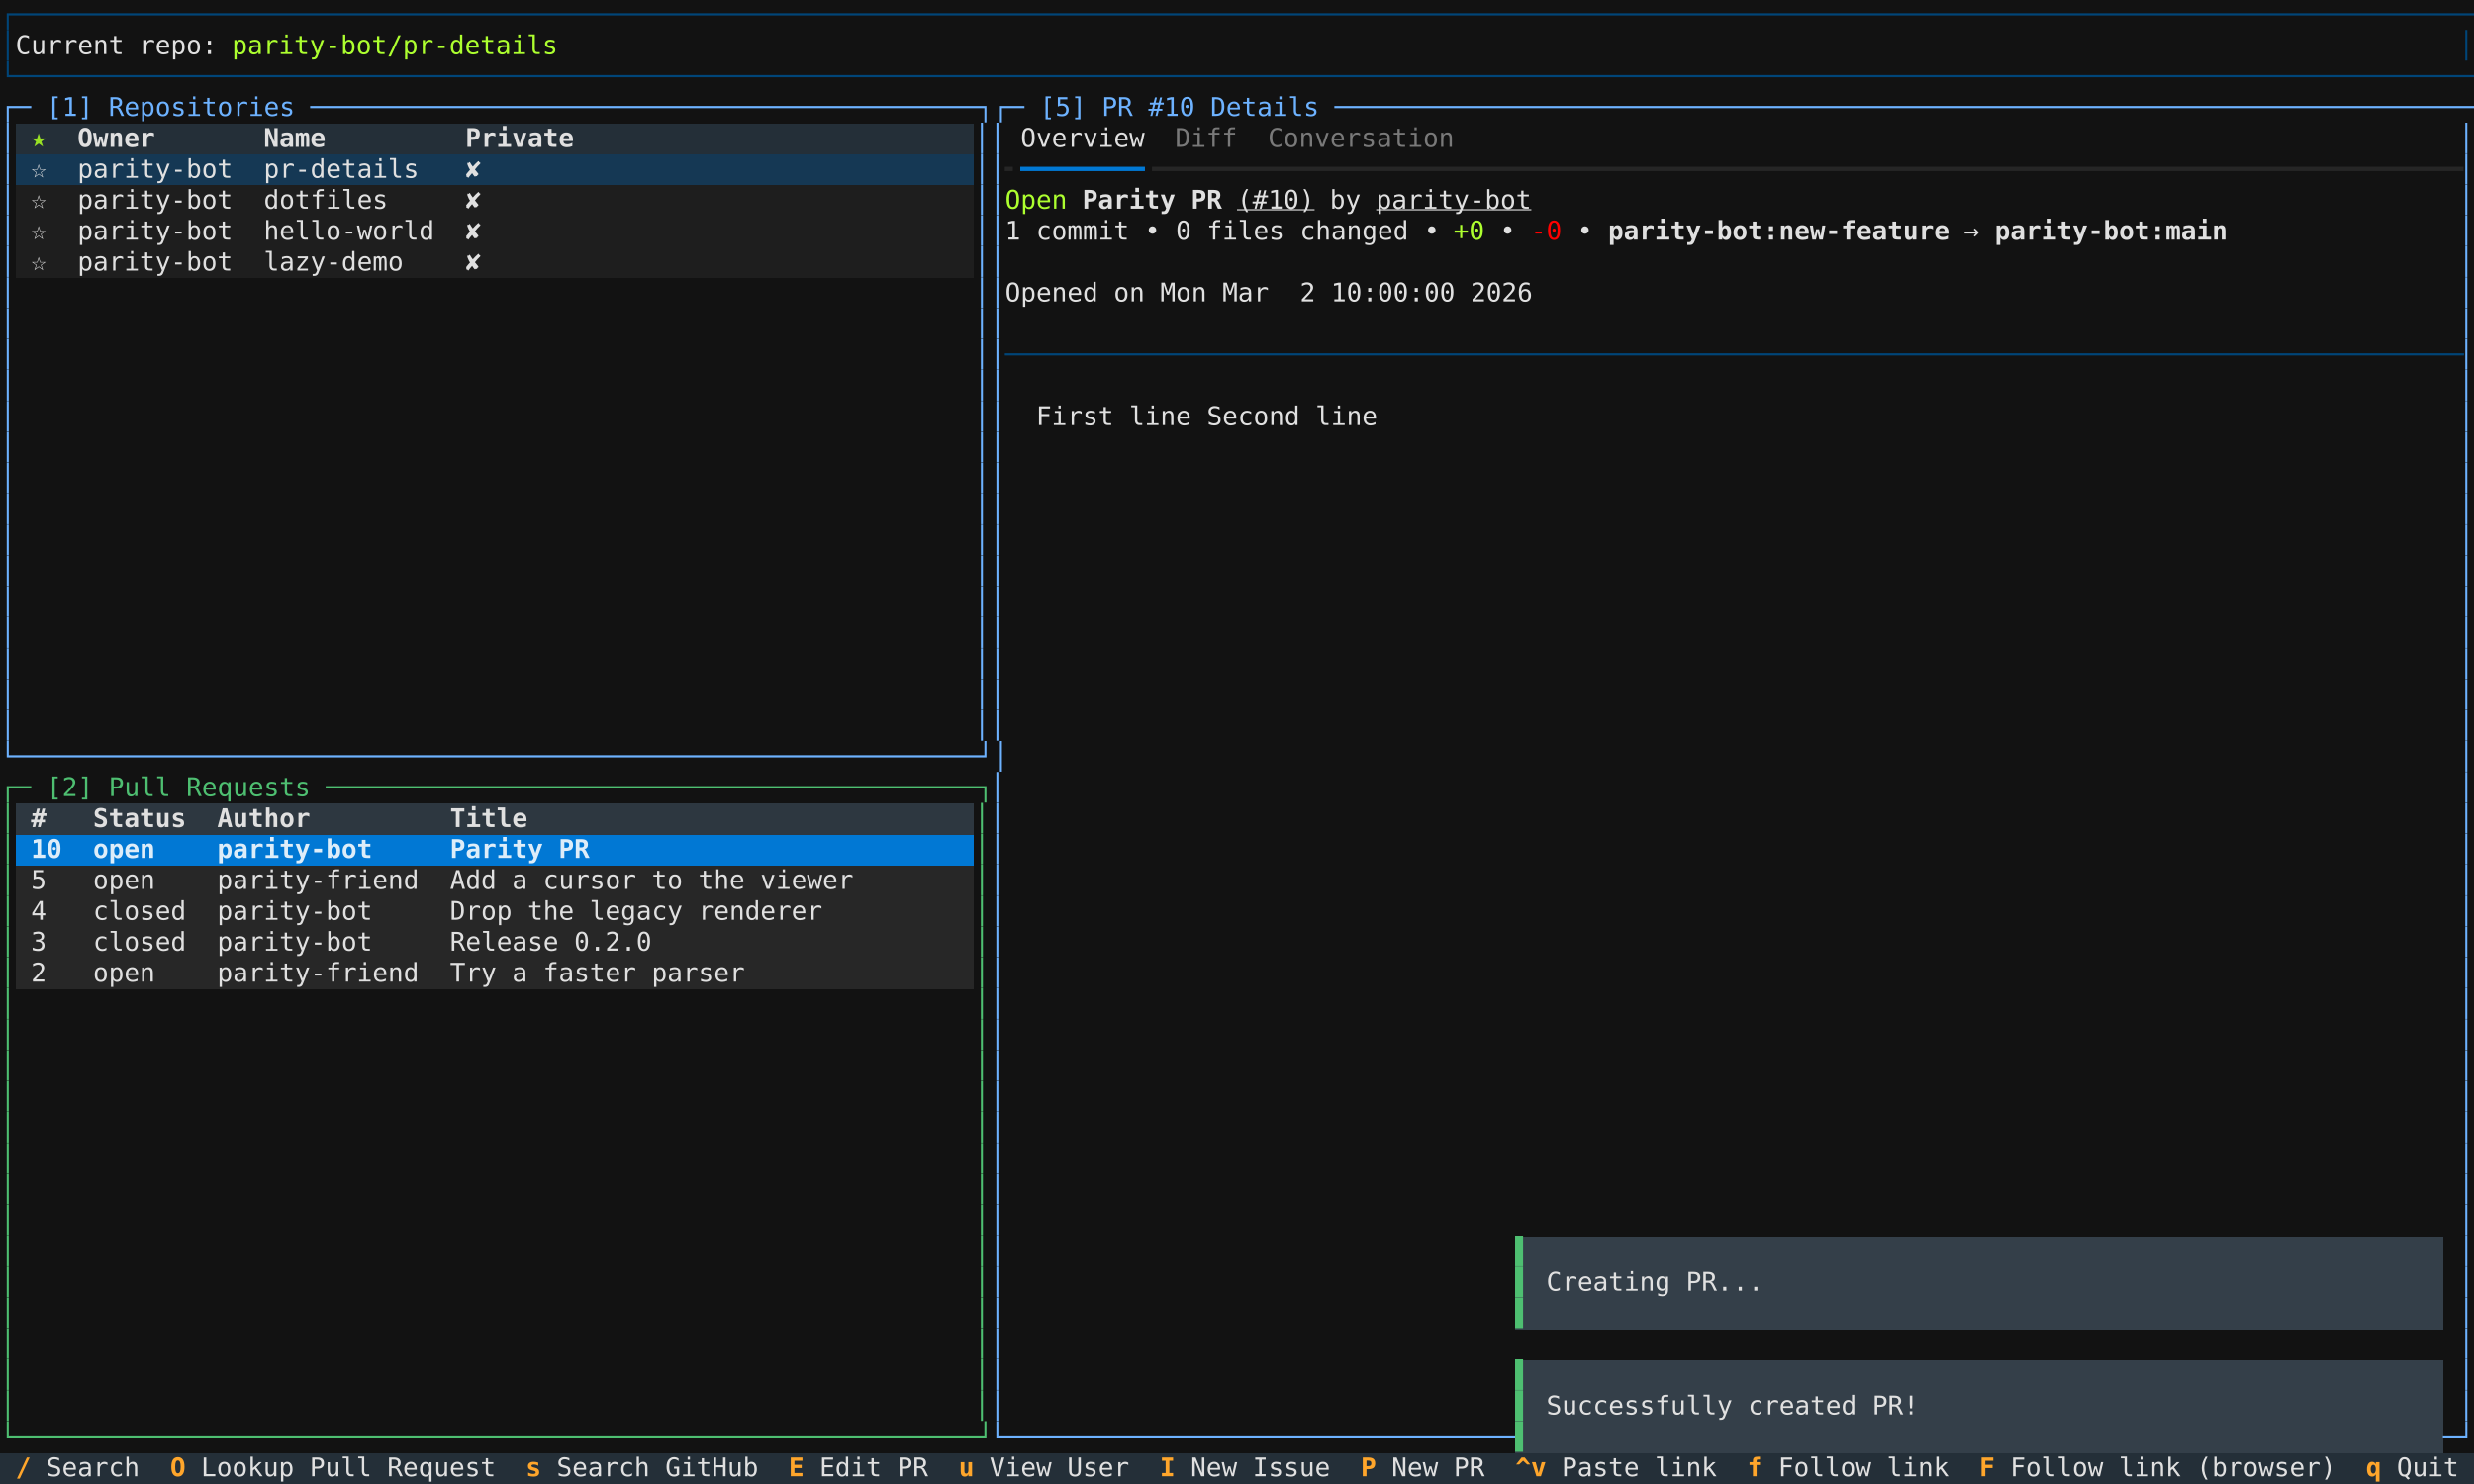
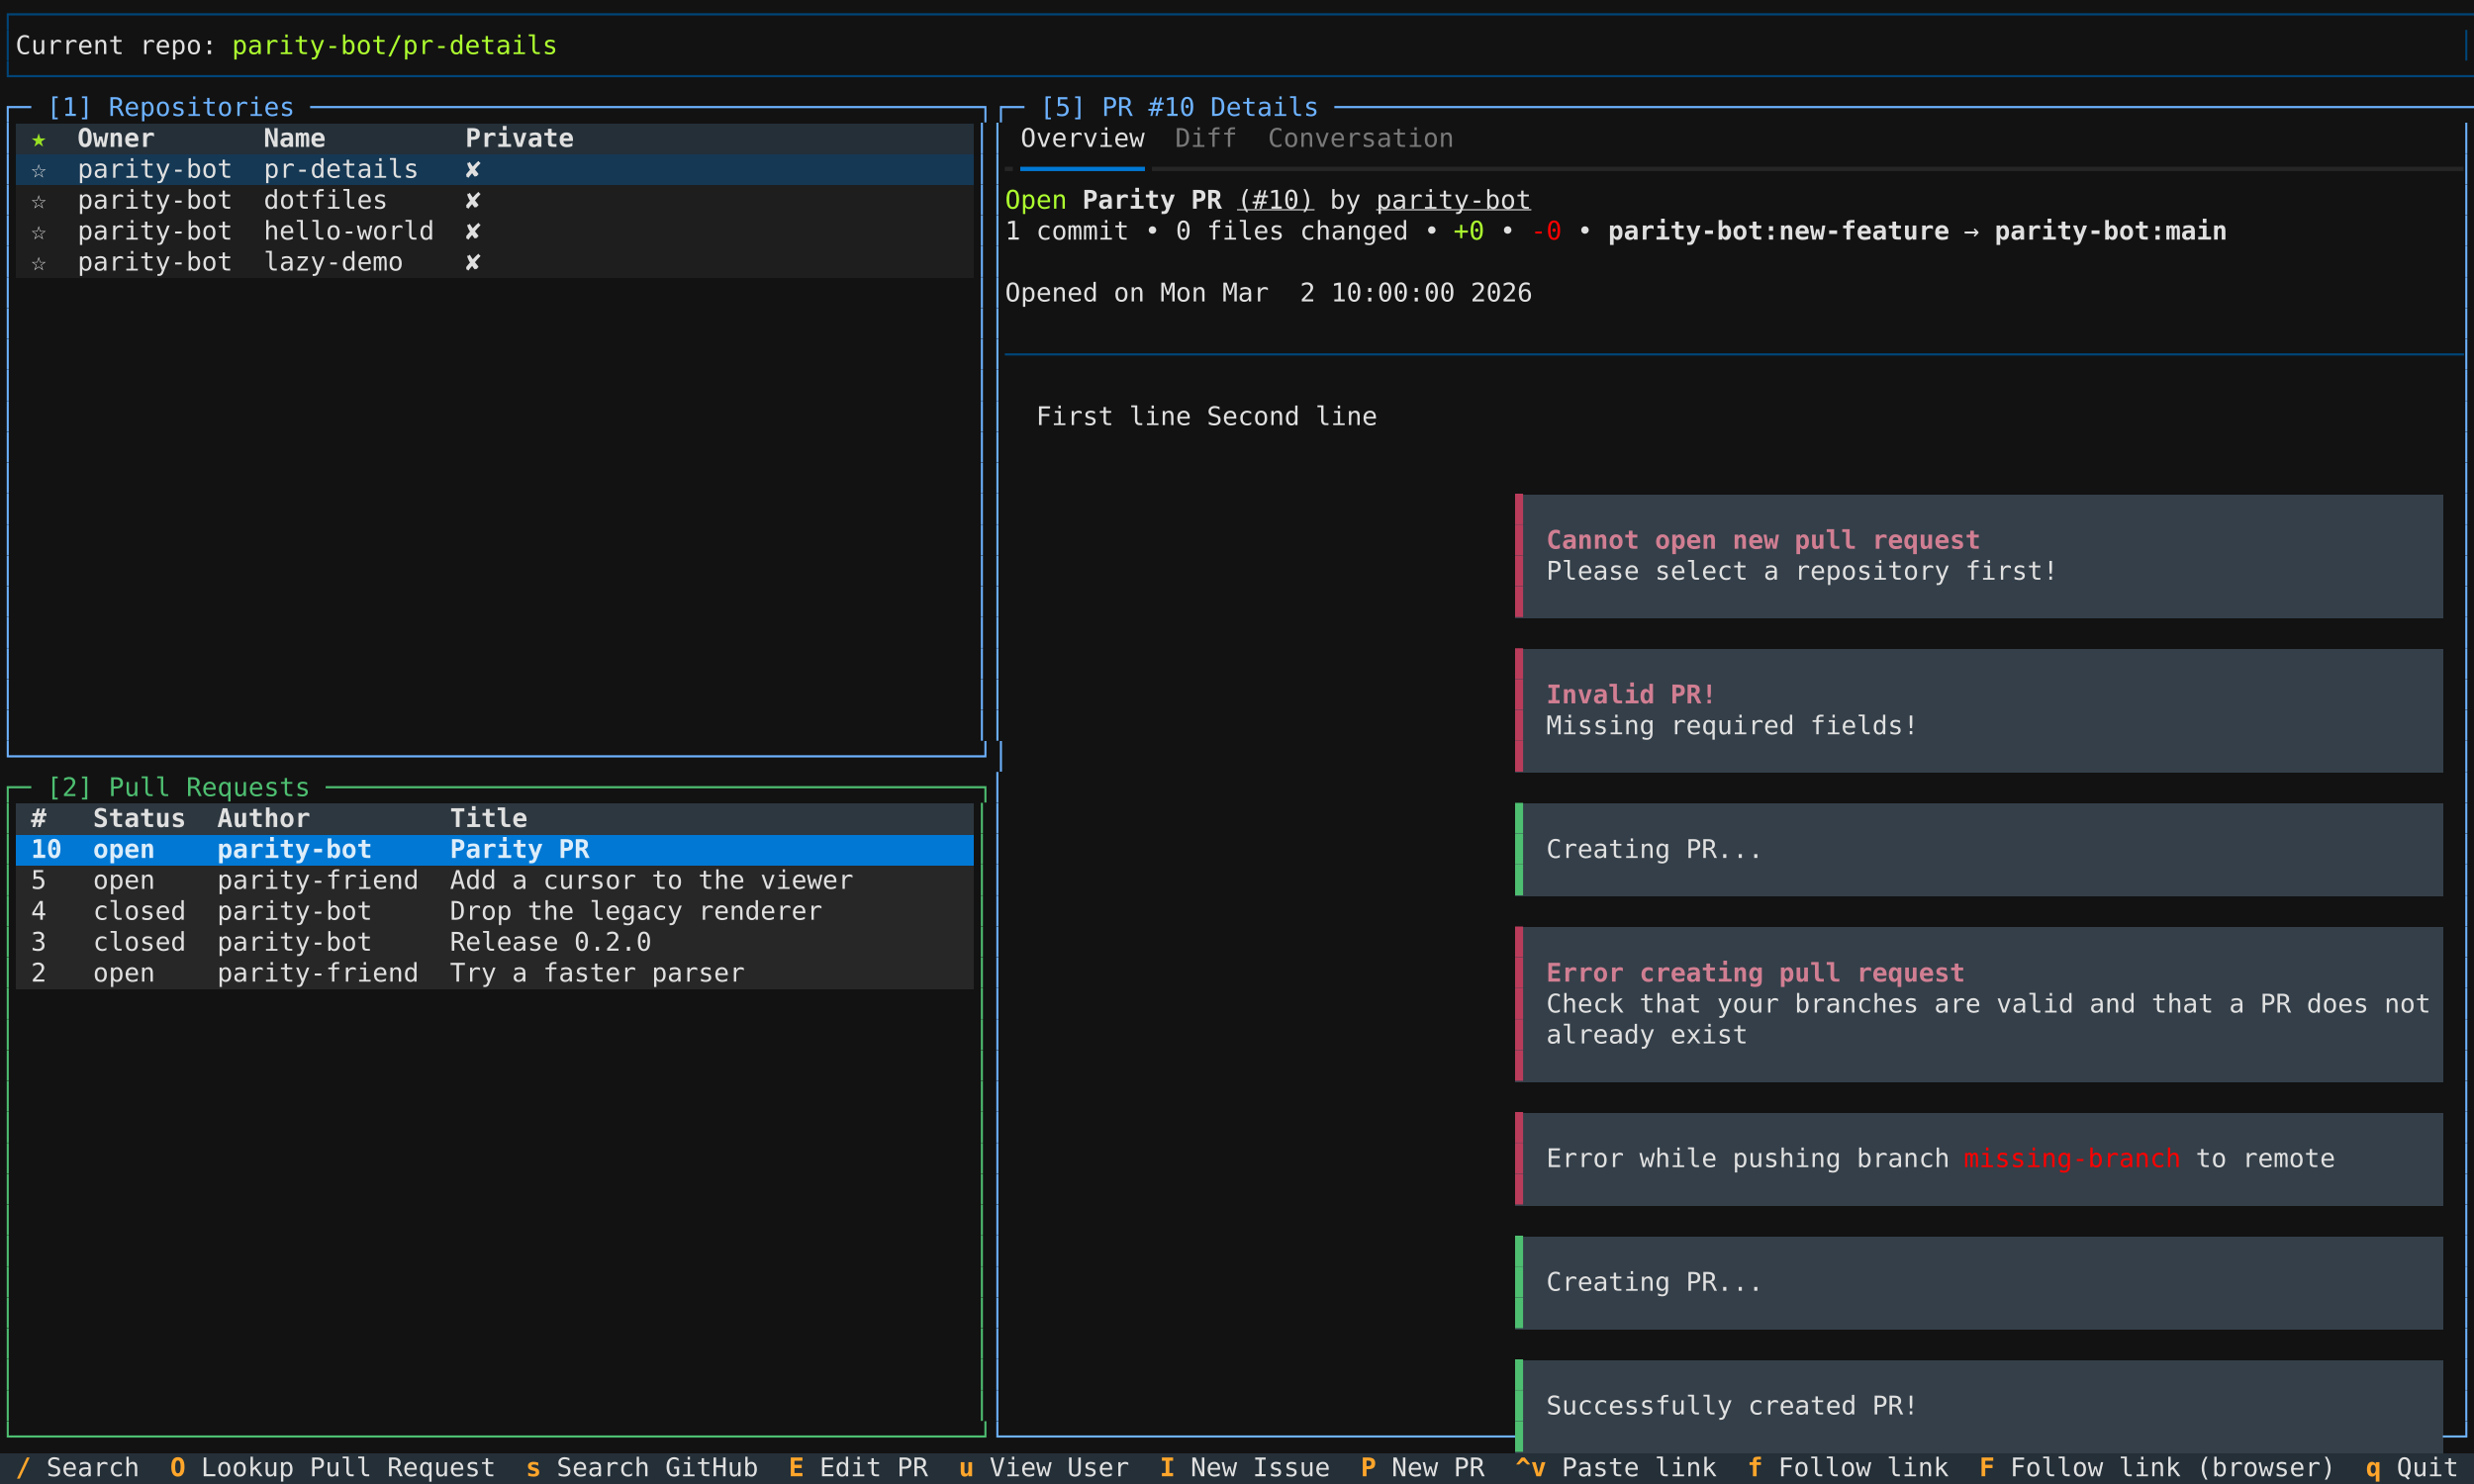
<svg xmlns="http://www.w3.org/2000/svg" width="1600" height="960" viewBox="0 0 1600 960" xml:space="preserve">
  <style>
text { font-family: ui-monospace, SFMono-Regular, Menlo, Consolas, 'DejaVu Sans Mono', 'Liberation Mono', 'Noto Sans Mono', monospace; font-size: 16.67px; white-space: pre; }
.s0 { fill: #004578; }
.s1 { fill: #e0e0e0; }
.s2 { fill: #adff2f; }
.s3 { fill: #6db2ff; }
.s4 { fill: #98e024; font-weight: bold; }
.s5 { fill: #e0e0e0; font-weight: bold; }
.s6 { fill: #797979; }
.s7 { fill: #262626; }
.s8 { fill: #0178d4; }
.s9 { fill: #e0e0e0; text-decoration: underline; }
.s10 { fill: #ff0000; }
- .s11 { fill: #4ebf71; }
- .s12 { fill: #ddedf9; font-weight: bold; }
- .s13 { fill: #ffa62b; font-weight: bold; }
+ .s11 { fill: #b93c5b; }
+ .s12 { fill: #d17e92; font-weight: bold; }
+ .s13 { fill: #4ebf71; }
+ .s14 { fill: #ddedf9; font-weight: bold; }
+ .s15 { fill: #ffa62b; font-weight: bold; }
</style>
  <rect width="1600" height="960" fill="#1e1e1e" />
  <g shape-rendering="crispEdges">
    <rect x="0" y="0" width="1600" height="20" fill="#121212" />
    <rect x="0" y="20" width="1600" height="20" fill="#121212" />
    <rect x="0" y="40" width="1600" height="20" fill="#121212" />
    <rect x="0" y="60" width="1600" height="20" fill="#121212" />
    <rect x="0" y="80" width="10" height="20" fill="#121212" />
    <rect x="10" y="80" width="620" height="20" fill="#242f38" />
    <rect x="630" y="80" width="970" height="20" fill="#121212" />
    <rect x="0" y="100" width="10" height="20" fill="#121212" />
    <rect x="10" y="100" width="620" height="20" fill="#153854" />
    <rect x="630" y="100" width="970" height="20" fill="#121212" />
    <rect x="0" y="120" width="10" height="20" fill="#121212" />
    <rect x="630" y="120" width="970" height="20" fill="#121212" />
    <rect x="0" y="140" width="10" height="20" fill="#121212" />
    <rect x="630" y="140" width="970" height="20" fill="#121212" />
    <rect x="0" y="160" width="10" height="20" fill="#121212" />
    <rect x="630" y="160" width="970" height="20" fill="#121212" />
    <rect x="0" y="180" width="1600" height="20" fill="#121212" />
    <rect x="0" y="200" width="1600" height="20" fill="#121212" />
    <rect x="0" y="220" width="1600" height="20" fill="#121212" />
    <rect x="0" y="240" width="1600" height="20" fill="#121212" />
    <rect x="0" y="260" width="1600" height="20" fill="#121212" />
    <rect x="0" y="280" width="1600" height="20" fill="#121212" />
    <rect x="0" y="300" width="1600" height="20" fill="#121212" />
-     <rect x="0" y="320" width="1600" height="20" fill="#121212" />
-     <rect x="0" y="340" width="1600" height="20" fill="#121212" />
-     <rect x="0" y="360" width="1600" height="20" fill="#121212" />
-     <rect x="0" y="380" width="1600" height="20" fill="#121212" />
+     <rect x="0" y="320" width="980" height="20" fill="#121212" />
+     <rect x="980" y="320" width="600" height="20" fill="#343f49" />
+     <rect x="1580" y="320" width="20" height="20" fill="#121212" />
+     <rect x="0" y="340" width="980" height="20" fill="#121212" />
+     <rect x="980" y="340" width="600" height="20" fill="#343f49" />
+     <rect x="1580" y="340" width="20" height="20" fill="#121212" />
+     <rect x="0" y="360" width="980" height="20" fill="#121212" />
+     <rect x="980" y="360" width="600" height="20" fill="#343f49" />
+     <rect x="1580" y="360" width="20" height="20" fill="#121212" />
+     <rect x="0" y="380" width="980" height="20" fill="#121212" />
+     <rect x="980" y="380" width="600" height="20" fill="#343f49" />
+     <rect x="1580" y="380" width="20" height="20" fill="#121212" />
    <rect x="0" y="400" width="1600" height="20" fill="#121212" />
-     <rect x="0" y="420" width="1600" height="20" fill="#121212" />
-     <rect x="0" y="440" width="1600" height="20" fill="#121212" />
-     <rect x="0" y="460" width="1600" height="20" fill="#121212" />
-     <rect x="0" y="480" width="1600" height="20" fill="#121212" />
+     <rect x="0" y="420" width="980" height="20" fill="#121212" />
+     <rect x="980" y="420" width="600" height="20" fill="#343f49" />
+     <rect x="1580" y="420" width="20" height="20" fill="#121212" />
+     <rect x="0" y="440" width="980" height="20" fill="#121212" />
+     <rect x="980" y="440" width="600" height="20" fill="#343f49" />
+     <rect x="1580" y="440" width="20" height="20" fill="#121212" />
+     <rect x="0" y="460" width="980" height="20" fill="#121212" />
+     <rect x="980" y="460" width="600" height="20" fill="#343f49" />
+     <rect x="1580" y="460" width="20" height="20" fill="#121212" />
+     <rect x="0" y="480" width="980" height="20" fill="#121212" />
+     <rect x="980" y="480" width="600" height="20" fill="#343f49" />
+     <rect x="1580" y="480" width="20" height="20" fill="#121212" />
    <rect x="0" y="500" width="1600" height="20" fill="#121212" />
    <rect x="0" y="520" width="10" height="20" fill="#121212" />
    <rect x="10" y="520" width="620" height="20" fill="#2d3740" />
-     <rect x="630" y="520" width="970" height="20" fill="#121212" />
+     <rect x="630" y="520" width="350" height="20" fill="#121212" />
+     <rect x="980" y="520" width="600" height="20" fill="#343f49" />
+     <rect x="1580" y="520" width="20" height="20" fill="#121212" />
    <rect x="0" y="540" width="10" height="20" fill="#121212" />
    <rect x="10" y="540" width="620" height="20" fill="#0178d4" />
-     <rect x="630" y="540" width="970" height="20" fill="#121212" />
+     <rect x="630" y="540" width="350" height="20" fill="#121212" />
+     <rect x="980" y="540" width="600" height="20" fill="#343f49" />
+     <rect x="1580" y="540" width="20" height="20" fill="#121212" />
    <rect x="0" y="560" width="10" height="20" fill="#121212" />
    <rect x="10" y="560" width="620" height="20" fill="#272727" />
-     <rect x="630" y="560" width="970" height="20" fill="#121212" />
+     <rect x="630" y="560" width="350" height="20" fill="#121212" />
+     <rect x="980" y="560" width="600" height="20" fill="#343f49" />
+     <rect x="1580" y="560" width="20" height="20" fill="#121212" />
    <rect x="0" y="580" width="10" height="20" fill="#121212" />
    <rect x="10" y="580" width="620" height="20" fill="#272727" />
    <rect x="630" y="580" width="970" height="20" fill="#121212" />
    <rect x="0" y="600" width="10" height="20" fill="#121212" />
    <rect x="10" y="600" width="620" height="20" fill="#272727" />
-     <rect x="630" y="600" width="970" height="20" fill="#121212" />
+     <rect x="630" y="600" width="350" height="20" fill="#121212" />
+     <rect x="980" y="600" width="600" height="20" fill="#343f49" />
+     <rect x="1580" y="600" width="20" height="20" fill="#121212" />
    <rect x="0" y="620" width="10" height="20" fill="#121212" />
    <rect x="10" y="620" width="620" height="20" fill="#272727" />
-     <rect x="630" y="620" width="970" height="20" fill="#121212" />
-     <rect x="0" y="640" width="1600" height="20" fill="#121212" />
-     <rect x="0" y="660" width="1600" height="20" fill="#121212" />
-     <rect x="0" y="680" width="1600" height="20" fill="#121212" />
+     <rect x="630" y="620" width="350" height="20" fill="#121212" />
+     <rect x="980" y="620" width="600" height="20" fill="#343f49" />
+     <rect x="1580" y="620" width="20" height="20" fill="#121212" />
+     <rect x="0" y="640" width="980" height="20" fill="#121212" />
+     <rect x="980" y="640" width="600" height="20" fill="#343f49" />
+     <rect x="1580" y="640" width="20" height="20" fill="#121212" />
+     <rect x="0" y="660" width="980" height="20" fill="#121212" />
+     <rect x="980" y="660" width="600" height="20" fill="#343f49" />
+     <rect x="1580" y="660" width="20" height="20" fill="#121212" />
+     <rect x="0" y="680" width="980" height="20" fill="#121212" />
+     <rect x="980" y="680" width="600" height="20" fill="#343f49" />
+     <rect x="1580" y="680" width="20" height="20" fill="#121212" />
    <rect x="0" y="700" width="1600" height="20" fill="#121212" />
-     <rect x="0" y="720" width="1600" height="20" fill="#121212" />
-     <rect x="0" y="740" width="1600" height="20" fill="#121212" />
-     <rect x="0" y="760" width="1600" height="20" fill="#121212" />
+     <rect x="0" y="720" width="980" height="20" fill="#121212" />
+     <rect x="980" y="720" width="600" height="20" fill="#343f49" />
+     <rect x="1580" y="720" width="20" height="20" fill="#121212" />
+     <rect x="0" y="740" width="980" height="20" fill="#121212" />
+     <rect x="980" y="740" width="600" height="20" fill="#343f49" />
+     <rect x="1580" y="740" width="20" height="20" fill="#121212" />
+     <rect x="0" y="760" width="980" height="20" fill="#121212" />
+     <rect x="980" y="760" width="600" height="20" fill="#343f49" />
+     <rect x="1580" y="760" width="20" height="20" fill="#121212" />
    <rect x="0" y="780" width="1600" height="20" fill="#121212" />
    <rect x="0" y="800" width="980" height="20" fill="#121212" />
    <rect x="980" y="800" width="600" height="20" fill="#343f49" />
    <rect x="1580" y="800" width="20" height="20" fill="#121212" />
    <rect x="0" y="820" width="980" height="20" fill="#121212" />
    <rect x="980" y="820" width="600" height="20" fill="#343f49" />
    <rect x="1580" y="820" width="20" height="20" fill="#121212" />
    <rect x="0" y="840" width="980" height="20" fill="#121212" />
    <rect x="980" y="840" width="600" height="20" fill="#343f49" />
    <rect x="1580" y="840" width="20" height="20" fill="#121212" />
    <rect x="0" y="860" width="1600" height="20" fill="#121212" />
    <rect x="0" y="880" width="980" height="20" fill="#121212" />
    <rect x="980" y="880" width="600" height="20" fill="#343f49" />
    <rect x="1580" y="880" width="20" height="20" fill="#121212" />
    <rect x="0" y="900" width="980" height="20" fill="#121212" />
    <rect x="980" y="900" width="600" height="20" fill="#343f49" />
    <rect x="1580" y="900" width="20" height="20" fill="#121212" />
    <rect x="0" y="920" width="980" height="20" fill="#121212" />
    <rect x="980" y="920" width="600" height="20" fill="#343f49" />
    <rect x="1580" y="920" width="20" height="20" fill="#121212" />
    <rect x="0" y="940" width="1600" height="20" fill="#242f38" />
  </g>
  <text class="s0" x="0" y="15" textLength="1600" lengthAdjust="spacingAndGlyphs">┌──────────────────────────────────────────────────────────────────────────────────────────────────────────────────────────────────────────────────────────────┐</text>
  <text class="s0" x="0" y="35" textLength="10" lengthAdjust="spacingAndGlyphs">│</text>
  <text class="s1" x="10" y="35" textLength="140" lengthAdjust="spacingAndGlyphs">Current repo: </text>
  <text class="s2" x="150" y="35" textLength="210" lengthAdjust="spacingAndGlyphs">parity-bot/pr-details</text>
  <text class="s0" x="1590" y="35" textLength="10" lengthAdjust="spacingAndGlyphs">│</text>
  <text class="s0" x="0" y="55" textLength="1600" lengthAdjust="spacingAndGlyphs">└──────────────────────────────────────────────────────────────────────────────────────────────────────────────────────────────────────────────────────────────┘</text>
  <text class="s3" x="0" y="75" textLength="1600" lengthAdjust="spacingAndGlyphs">┌─ [1] Repositories ───────────────────────────────────────────┐┌─ [5] PR #10 Details ─────────────────────────────────────────────────────────────────────────┐</text>
  <text class="s3" x="0" y="95" textLength="10" lengthAdjust="spacingAndGlyphs">│</text>
  <text class="s4" x="20" y="95" textLength="10" lengthAdjust="spacingAndGlyphs">★</text>
  <text class="s5" x="30" y="95" textLength="600" lengthAdjust="spacingAndGlyphs">  Owner       Name         Private                          </text>
  <text class="s3" x="630" y="95" textLength="20" lengthAdjust="spacingAndGlyphs">││</text>
  <text class="s1" x="650" y="95" textLength="110" lengthAdjust="spacingAndGlyphs"> Overview  </text>
  <text class="s6" x="760" y="95" textLength="40" lengthAdjust="spacingAndGlyphs">Diff</text>
  <text class="s6" x="820" y="95" textLength="120" lengthAdjust="spacingAndGlyphs">Conversation</text>
  <text class="s3" x="1590" y="95" textLength="10" lengthAdjust="spacingAndGlyphs">│</text>
  <text class="s3" x="0" y="115" textLength="10" lengthAdjust="spacingAndGlyphs">│</text>
  <text class="s1" x="10" y="115" textLength="620" lengthAdjust="spacingAndGlyphs"> ☆  parity-bot  pr-details   ✘                                </text>
  <text class="s3" x="630" y="115" textLength="20" lengthAdjust="spacingAndGlyphs">││</text>
  <text class="s7" x="650" y="115" textLength="10" lengthAdjust="spacingAndGlyphs">╸</text>
  <text class="s8" x="660" y="115" textLength="80" lengthAdjust="spacingAndGlyphs">━━━━━━━━</text>
  <text class="s7" x="740" y="115" textLength="850" lengthAdjust="spacingAndGlyphs">╺━━━━━━━━━━━━━━━━━━━━━━━━━━━━━━━━━━━━━━━━━━━━━━━━━━━━━━━━━━━━━━━━━━━━━━━━━━━━━━━━━━━━</text>
  <text class="s3" x="1590" y="115" textLength="10" lengthAdjust="spacingAndGlyphs">│</text>
  <text class="s3" x="0" y="135" textLength="10" lengthAdjust="spacingAndGlyphs">│</text>
  <text class="s1" x="10" y="135" textLength="620" lengthAdjust="spacingAndGlyphs"> ☆  parity-bot  dotfiles     ✘                                </text>
  <text class="s3" x="630" y="135" textLength="20" lengthAdjust="spacingAndGlyphs">││</text>
  <text class="s2" x="650" y="135" textLength="40" lengthAdjust="spacingAndGlyphs">Open</text>
  <text class="s5" x="700" y="135" textLength="90" lengthAdjust="spacingAndGlyphs">Parity PR</text>
  <text class="s9" x="800" y="135" textLength="50" lengthAdjust="spacingAndGlyphs">(#10)</text>
  <text class="s1" x="850" y="135" textLength="40" lengthAdjust="spacingAndGlyphs"> by </text>
  <text class="s9" x="890" y="135" textLength="100" lengthAdjust="spacingAndGlyphs">parity-bot</text>
  <text class="s3" x="1590" y="135" textLength="10" lengthAdjust="spacingAndGlyphs">│</text>
  <text class="s3" x="0" y="155" textLength="10" lengthAdjust="spacingAndGlyphs">│</text>
  <text class="s1" x="10" y="155" textLength="620" lengthAdjust="spacingAndGlyphs"> ☆  parity-bot  hello-world  ✘                                </text>
  <text class="s3" x="630" y="155" textLength="20" lengthAdjust="spacingAndGlyphs">││</text>
  <text class="s1" x="650" y="155" textLength="290" lengthAdjust="spacingAndGlyphs">1 commit • 0 files changed • </text>
  <text class="s2" x="940" y="155" textLength="20" lengthAdjust="spacingAndGlyphs">+0</text>
  <text class="s1" x="960" y="155" textLength="30" lengthAdjust="spacingAndGlyphs"> • </text>
  <text class="s10" x="990" y="155" textLength="20" lengthAdjust="spacingAndGlyphs">-0</text>
  <text class="s1" x="1010" y="155" textLength="30" lengthAdjust="spacingAndGlyphs"> • </text>
  <text class="s5" x="1040" y="155" textLength="220" lengthAdjust="spacingAndGlyphs">parity-bot:new-feature</text>
  <text class="s1" x="1260" y="155" textLength="30" lengthAdjust="spacingAndGlyphs"> → </text>
  <text class="s5" x="1290" y="155" textLength="150" lengthAdjust="spacingAndGlyphs">parity-bot:main</text>
  <text class="s3" x="1590" y="155" textLength="10" lengthAdjust="spacingAndGlyphs">│</text>
  <text class="s3" x="0" y="175" textLength="10" lengthAdjust="spacingAndGlyphs">│</text>
  <text class="s1" x="10" y="175" textLength="620" lengthAdjust="spacingAndGlyphs"> ☆  parity-bot  lazy-demo    ✘                                </text>
  <text class="s3" x="630" y="175" textLength="20" lengthAdjust="spacingAndGlyphs">││</text>
  <text class="s3" x="1590" y="175" textLength="10" lengthAdjust="spacingAndGlyphs">│</text>
  <text class="s3" x="0" y="195" textLength="10" lengthAdjust="spacingAndGlyphs">│</text>
  <text class="s3" x="630" y="195" textLength="20" lengthAdjust="spacingAndGlyphs">││</text>
  <text class="s1" x="650" y="195" textLength="940" lengthAdjust="spacingAndGlyphs">Opened on Mon Mar  2 10:00:00 2026                                                            </text>
  <text class="s3" x="1590" y="195" textLength="10" lengthAdjust="spacingAndGlyphs">│</text>
  <text class="s3" x="0" y="215" textLength="10" lengthAdjust="spacingAndGlyphs">│</text>
  <text class="s3" x="630" y="215" textLength="20" lengthAdjust="spacingAndGlyphs">││</text>
  <text class="s3" x="1590" y="215" textLength="10" lengthAdjust="spacingAndGlyphs">│</text>
  <text class="s3" x="0" y="235" textLength="10" lengthAdjust="spacingAndGlyphs">│</text>
  <text class="s3" x="630" y="235" textLength="20" lengthAdjust="spacingAndGlyphs">││</text>
  <text class="s0" x="650" y="235" textLength="940" lengthAdjust="spacingAndGlyphs">──────────────────────────────────────────────────────────────────────────────────────────────</text>
  <text class="s3" x="1590" y="235" textLength="10" lengthAdjust="spacingAndGlyphs">│</text>
  <text class="s3" x="0" y="255" textLength="10" lengthAdjust="spacingAndGlyphs">│</text>
  <text class="s3" x="630" y="255" textLength="20" lengthAdjust="spacingAndGlyphs">││</text>
  <text class="s3" x="1590" y="255" textLength="10" lengthAdjust="spacingAndGlyphs">│</text>
  <text class="s3" x="0" y="275" textLength="10" lengthAdjust="spacingAndGlyphs">│</text>
  <text class="s3" x="630" y="275" textLength="20" lengthAdjust="spacingAndGlyphs">││</text>
  <text class="s1" x="650" y="275" textLength="940" lengthAdjust="spacingAndGlyphs">  First line Second line                                                                      </text>
  <text class="s3" x="1590" y="275" textLength="10" lengthAdjust="spacingAndGlyphs">│</text>
  <text class="s3" x="0" y="295" textLength="10" lengthAdjust="spacingAndGlyphs">│</text>
  <text class="s3" x="630" y="295" textLength="20" lengthAdjust="spacingAndGlyphs">││</text>
  <text class="s3" x="1590" y="295" textLength="10" lengthAdjust="spacingAndGlyphs">│</text>
  <text class="s3" x="0" y="315" textLength="10" lengthAdjust="spacingAndGlyphs">│</text>
  <text class="s3" x="630" y="315" textLength="20" lengthAdjust="spacingAndGlyphs">││</text>
  <text class="s3" x="1590" y="315" textLength="10" lengthAdjust="spacingAndGlyphs">│</text>
  <text class="s3" x="0" y="335" textLength="10" lengthAdjust="spacingAndGlyphs">│</text>
  <text class="s3" x="630" y="335" textLength="20" lengthAdjust="spacingAndGlyphs">││</text>
+   <text class="s11" x="980" y="335" textLength="10" lengthAdjust="spacingAndGlyphs">▌</text>
  <text class="s3" x="1590" y="335" textLength="10" lengthAdjust="spacingAndGlyphs">│</text>
  <text class="s3" x="0" y="355" textLength="10" lengthAdjust="spacingAndGlyphs">│</text>
  <text class="s3" x="630" y="355" textLength="20" lengthAdjust="spacingAndGlyphs">││</text>
+   <text class="s11" x="980" y="355" textLength="10" lengthAdjust="spacingAndGlyphs">▌</text>
+   <text class="s12" x="1000" y="355" textLength="280" lengthAdjust="spacingAndGlyphs">Cannot open new pull request</text>
  <text class="s3" x="1590" y="355" textLength="10" lengthAdjust="spacingAndGlyphs">│</text>
  <text class="s3" x="0" y="375" textLength="10" lengthAdjust="spacingAndGlyphs">│</text>
  <text class="s3" x="630" y="375" textLength="20" lengthAdjust="spacingAndGlyphs">││</text>
+   <text class="s11" x="980" y="375" textLength="10" lengthAdjust="spacingAndGlyphs">▌</text>
+   <text class="s1" x="990" y="375" textLength="600" lengthAdjust="spacingAndGlyphs"> Please select a repository first!                          </text>
  <text class="s3" x="1590" y="375" textLength="10" lengthAdjust="spacingAndGlyphs">│</text>
  <text class="s3" x="0" y="395" textLength="10" lengthAdjust="spacingAndGlyphs">│</text>
  <text class="s3" x="630" y="395" textLength="20" lengthAdjust="spacingAndGlyphs">││</text>
+   <text class="s11" x="980" y="395" textLength="10" lengthAdjust="spacingAndGlyphs">▌</text>
  <text class="s3" x="1590" y="395" textLength="10" lengthAdjust="spacingAndGlyphs">│</text>
  <text class="s3" x="0" y="415" textLength="10" lengthAdjust="spacingAndGlyphs">│</text>
  <text class="s3" x="630" y="415" textLength="20" lengthAdjust="spacingAndGlyphs">││</text>
  <text class="s3" x="1590" y="415" textLength="10" lengthAdjust="spacingAndGlyphs">│</text>
  <text class="s3" x="0" y="435" textLength="10" lengthAdjust="spacingAndGlyphs">│</text>
  <text class="s3" x="630" y="435" textLength="20" lengthAdjust="spacingAndGlyphs">││</text>
+   <text class="s11" x="980" y="435" textLength="10" lengthAdjust="spacingAndGlyphs">▌</text>
  <text class="s3" x="1590" y="435" textLength="10" lengthAdjust="spacingAndGlyphs">│</text>
  <text class="s3" x="0" y="455" textLength="10" lengthAdjust="spacingAndGlyphs">│</text>
  <text class="s3" x="630" y="455" textLength="20" lengthAdjust="spacingAndGlyphs">││</text>
+   <text class="s11" x="980" y="455" textLength="10" lengthAdjust="spacingAndGlyphs">▌</text>
+   <text class="s12" x="1000" y="455" textLength="110" lengthAdjust="spacingAndGlyphs">Invalid PR!</text>
  <text class="s3" x="1590" y="455" textLength="10" lengthAdjust="spacingAndGlyphs">│</text>
  <text class="s3" x="0" y="475" textLength="10" lengthAdjust="spacingAndGlyphs">│</text>
  <text class="s3" x="630" y="475" textLength="20" lengthAdjust="spacingAndGlyphs">││</text>
+   <text class="s11" x="980" y="475" textLength="10" lengthAdjust="spacingAndGlyphs">▌</text>
+   <text class="s1" x="990" y="475" textLength="600" lengthAdjust="spacingAndGlyphs"> Missing required fields!                                   </text>
  <text class="s3" x="1590" y="475" textLength="10" lengthAdjust="spacingAndGlyphs">│</text>
  <text class="s3" x="0" y="495" textLength="650" lengthAdjust="spacingAndGlyphs">└──────────────────────────────────────────────────────────────┘│</text>
+   <text class="s11" x="980" y="495" textLength="10" lengthAdjust="spacingAndGlyphs">▌</text>
  <text class="s3" x="1590" y="495" textLength="10" lengthAdjust="spacingAndGlyphs">│</text>
-   <text class="s11" x="0" y="515" textLength="640" lengthAdjust="spacingAndGlyphs">┌─ [2] Pull Requests ──────────────────────────────────────────┐</text>
+   <text class="s13" x="0" y="515" textLength="640" lengthAdjust="spacingAndGlyphs">┌─ [2] Pull Requests ──────────────────────────────────────────┐</text>
  <text class="s3" x="640" y="515" textLength="10" lengthAdjust="spacingAndGlyphs">│</text>
  <text class="s3" x="1590" y="515" textLength="10" lengthAdjust="spacingAndGlyphs">│</text>
-   <text class="s11" x="0" y="535" textLength="10" lengthAdjust="spacingAndGlyphs">│</text>
+   <text class="s13" x="0" y="535" textLength="10" lengthAdjust="spacingAndGlyphs">│</text>
  <text class="s5" x="10" y="535" textLength="620" lengthAdjust="spacingAndGlyphs"> #   Status  Author         Title                             </text>
-   <text class="s11" x="630" y="535" textLength="10" lengthAdjust="spacingAndGlyphs">│</text>
+   <text class="s13" x="630" y="535" textLength="10" lengthAdjust="spacingAndGlyphs">│</text>
  <text class="s3" x="640" y="535" textLength="10" lengthAdjust="spacingAndGlyphs">│</text>
+   <text class="s13" x="980" y="535" textLength="10" lengthAdjust="spacingAndGlyphs">▌</text>
  <text class="s3" x="1590" y="535" textLength="10" lengthAdjust="spacingAndGlyphs">│</text>
-   <text class="s11" x="0" y="555" textLength="10" lengthAdjust="spacingAndGlyphs">│</text>
-   <text class="s12" x="10" y="555" textLength="620" lengthAdjust="spacingAndGlyphs"> 10  open    parity-bot     Parity PR                         </text>
-   <text class="s11" x="630" y="555" textLength="10" lengthAdjust="spacingAndGlyphs">│</text>
+   <text class="s13" x="0" y="555" textLength="10" lengthAdjust="spacingAndGlyphs">│</text>
+   <text class="s14" x="10" y="555" textLength="620" lengthAdjust="spacingAndGlyphs"> 10  open    parity-bot     Parity PR                         </text>
+   <text class="s13" x="630" y="555" textLength="10" lengthAdjust="spacingAndGlyphs">│</text>
  <text class="s3" x="640" y="555" textLength="10" lengthAdjust="spacingAndGlyphs">│</text>
+   <text class="s13" x="980" y="555" textLength="10" lengthAdjust="spacingAndGlyphs">▌</text>
+   <text class="s1" x="990" y="555" textLength="600" lengthAdjust="spacingAndGlyphs"> Creating PR...                                             </text>
  <text class="s3" x="1590" y="555" textLength="10" lengthAdjust="spacingAndGlyphs">│</text>
-   <text class="s11" x="0" y="575" textLength="10" lengthAdjust="spacingAndGlyphs">│</text>
+   <text class="s13" x="0" y="575" textLength="10" lengthAdjust="spacingAndGlyphs">│</text>
  <text class="s1" x="10" y="575" textLength="620" lengthAdjust="spacingAndGlyphs"> 5   open    parity-friend  Add a cursor to the viewer        </text>
-   <text class="s11" x="630" y="575" textLength="10" lengthAdjust="spacingAndGlyphs">│</text>
+   <text class="s13" x="630" y="575" textLength="10" lengthAdjust="spacingAndGlyphs">│</text>
  <text class="s3" x="640" y="575" textLength="10" lengthAdjust="spacingAndGlyphs">│</text>
+   <text class="s13" x="980" y="575" textLength="10" lengthAdjust="spacingAndGlyphs">▌</text>
  <text class="s3" x="1590" y="575" textLength="10" lengthAdjust="spacingAndGlyphs">│</text>
-   <text class="s11" x="0" y="595" textLength="10" lengthAdjust="spacingAndGlyphs">│</text>
+   <text class="s13" x="0" y="595" textLength="10" lengthAdjust="spacingAndGlyphs">│</text>
  <text class="s1" x="10" y="595" textLength="620" lengthAdjust="spacingAndGlyphs"> 4   closed  parity-bot     Drop the legacy renderer          </text>
-   <text class="s11" x="630" y="595" textLength="10" lengthAdjust="spacingAndGlyphs">│</text>
+   <text class="s13" x="630" y="595" textLength="10" lengthAdjust="spacingAndGlyphs">│</text>
  <text class="s3" x="640" y="595" textLength="10" lengthAdjust="spacingAndGlyphs">│</text>
  <text class="s3" x="1590" y="595" textLength="10" lengthAdjust="spacingAndGlyphs">│</text>
-   <text class="s11" x="0" y="615" textLength="10" lengthAdjust="spacingAndGlyphs">│</text>
+   <text class="s13" x="0" y="615" textLength="10" lengthAdjust="spacingAndGlyphs">│</text>
  <text class="s1" x="10" y="615" textLength="620" lengthAdjust="spacingAndGlyphs"> 3   closed  parity-bot     Release 0.2.0                     </text>
-   <text class="s11" x="630" y="615" textLength="10" lengthAdjust="spacingAndGlyphs">│</text>
+   <text class="s13" x="630" y="615" textLength="10" lengthAdjust="spacingAndGlyphs">│</text>
  <text class="s3" x="640" y="615" textLength="10" lengthAdjust="spacingAndGlyphs">│</text>
+   <text class="s11" x="980" y="615" textLength="10" lengthAdjust="spacingAndGlyphs">▌</text>
  <text class="s3" x="1590" y="615" textLength="10" lengthAdjust="spacingAndGlyphs">│</text>
-   <text class="s11" x="0" y="635" textLength="10" lengthAdjust="spacingAndGlyphs">│</text>
+   <text class="s13" x="0" y="635" textLength="10" lengthAdjust="spacingAndGlyphs">│</text>
  <text class="s1" x="10" y="635" textLength="620" lengthAdjust="spacingAndGlyphs"> 2   open    parity-friend  Try a faster parser               </text>
-   <text class="s11" x="630" y="635" textLength="10" lengthAdjust="spacingAndGlyphs">│</text>
+   <text class="s13" x="630" y="635" textLength="10" lengthAdjust="spacingAndGlyphs">│</text>
  <text class="s3" x="640" y="635" textLength="10" lengthAdjust="spacingAndGlyphs">│</text>
+   <text class="s11" x="980" y="635" textLength="10" lengthAdjust="spacingAndGlyphs">▌</text>
+   <text class="s12" x="1000" y="635" textLength="270" lengthAdjust="spacingAndGlyphs">Error creating pull request</text>
  <text class="s3" x="1590" y="635" textLength="10" lengthAdjust="spacingAndGlyphs">│</text>
-   <text class="s11" x="0" y="655" textLength="10" lengthAdjust="spacingAndGlyphs">│</text>
-   <text class="s11" x="630" y="655" textLength="10" lengthAdjust="spacingAndGlyphs">│</text>
+   <text class="s13" x="0" y="655" textLength="10" lengthAdjust="spacingAndGlyphs">│</text>
+   <text class="s13" x="630" y="655" textLength="10" lengthAdjust="spacingAndGlyphs">│</text>
  <text class="s3" x="640" y="655" textLength="10" lengthAdjust="spacingAndGlyphs">│</text>
+   <text class="s11" x="980" y="655" textLength="10" lengthAdjust="spacingAndGlyphs">▌</text>
+   <text class="s1" x="990" y="655" textLength="600" lengthAdjust="spacingAndGlyphs"> Check that your branches are valid and that a PR does not  </text>
  <text class="s3" x="1590" y="655" textLength="10" lengthAdjust="spacingAndGlyphs">│</text>
-   <text class="s11" x="0" y="675" textLength="10" lengthAdjust="spacingAndGlyphs">│</text>
-   <text class="s11" x="630" y="675" textLength="10" lengthAdjust="spacingAndGlyphs">│</text>
+   <text class="s13" x="0" y="675" textLength="10" lengthAdjust="spacingAndGlyphs">│</text>
+   <text class="s13" x="630" y="675" textLength="10" lengthAdjust="spacingAndGlyphs">│</text>
  <text class="s3" x="640" y="675" textLength="10" lengthAdjust="spacingAndGlyphs">│</text>
+   <text class="s11" x="980" y="675" textLength="10" lengthAdjust="spacingAndGlyphs">▌</text>
+   <text class="s1" x="990" y="675" textLength="600" lengthAdjust="spacingAndGlyphs"> already exist                                              </text>
  <text class="s3" x="1590" y="675" textLength="10" lengthAdjust="spacingAndGlyphs">│</text>
-   <text class="s11" x="0" y="695" textLength="10" lengthAdjust="spacingAndGlyphs">│</text>
-   <text class="s11" x="630" y="695" textLength="10" lengthAdjust="spacingAndGlyphs">│</text>
+   <text class="s13" x="0" y="695" textLength="10" lengthAdjust="spacingAndGlyphs">│</text>
+   <text class="s13" x="630" y="695" textLength="10" lengthAdjust="spacingAndGlyphs">│</text>
  <text class="s3" x="640" y="695" textLength="10" lengthAdjust="spacingAndGlyphs">│</text>
+   <text class="s11" x="980" y="695" textLength="10" lengthAdjust="spacingAndGlyphs">▌</text>
  <text class="s3" x="1590" y="695" textLength="10" lengthAdjust="spacingAndGlyphs">│</text>
-   <text class="s11" x="0" y="715" textLength="10" lengthAdjust="spacingAndGlyphs">│</text>
-   <text class="s11" x="630" y="715" textLength="10" lengthAdjust="spacingAndGlyphs">│</text>
+   <text class="s13" x="0" y="715" textLength="10" lengthAdjust="spacingAndGlyphs">│</text>
+   <text class="s13" x="630" y="715" textLength="10" lengthAdjust="spacingAndGlyphs">│</text>
  <text class="s3" x="640" y="715" textLength="10" lengthAdjust="spacingAndGlyphs">│</text>
  <text class="s3" x="1590" y="715" textLength="10" lengthAdjust="spacingAndGlyphs">│</text>
-   <text class="s11" x="0" y="735" textLength="10" lengthAdjust="spacingAndGlyphs">│</text>
-   <text class="s11" x="630" y="735" textLength="10" lengthAdjust="spacingAndGlyphs">│</text>
+   <text class="s13" x="0" y="735" textLength="10" lengthAdjust="spacingAndGlyphs">│</text>
+   <text class="s13" x="630" y="735" textLength="10" lengthAdjust="spacingAndGlyphs">│</text>
  <text class="s3" x="640" y="735" textLength="10" lengthAdjust="spacingAndGlyphs">│</text>
+   <text class="s11" x="980" y="735" textLength="10" lengthAdjust="spacingAndGlyphs">▌</text>
  <text class="s3" x="1590" y="735" textLength="10" lengthAdjust="spacingAndGlyphs">│</text>
-   <text class="s11" x="0" y="755" textLength="10" lengthAdjust="spacingAndGlyphs">│</text>
-   <text class="s11" x="630" y="755" textLength="10" lengthAdjust="spacingAndGlyphs">│</text>
+   <text class="s13" x="0" y="755" textLength="10" lengthAdjust="spacingAndGlyphs">│</text>
+   <text class="s13" x="630" y="755" textLength="10" lengthAdjust="spacingAndGlyphs">│</text>
  <text class="s3" x="640" y="755" textLength="10" lengthAdjust="spacingAndGlyphs">│</text>
+   <text class="s11" x="980" y="755" textLength="10" lengthAdjust="spacingAndGlyphs">▌</text>
+   <text class="s1" x="990" y="755" textLength="280" lengthAdjust="spacingAndGlyphs"> Error while pushing branch </text>
+   <text class="s10" x="1270" y="755" textLength="140" lengthAdjust="spacingAndGlyphs">missing-branch</text>
+   <text class="s1" x="1410" y="755" textLength="180" lengthAdjust="spacingAndGlyphs"> to remote        </text>
  <text class="s3" x="1590" y="755" textLength="10" lengthAdjust="spacingAndGlyphs">│</text>
-   <text class="s11" x="0" y="775" textLength="10" lengthAdjust="spacingAndGlyphs">│</text>
-   <text class="s11" x="630" y="775" textLength="10" lengthAdjust="spacingAndGlyphs">│</text>
+   <text class="s13" x="0" y="775" textLength="10" lengthAdjust="spacingAndGlyphs">│</text>
+   <text class="s13" x="630" y="775" textLength="10" lengthAdjust="spacingAndGlyphs">│</text>
  <text class="s3" x="640" y="775" textLength="10" lengthAdjust="spacingAndGlyphs">│</text>
+   <text class="s11" x="980" y="775" textLength="10" lengthAdjust="spacingAndGlyphs">▌</text>
  <text class="s3" x="1590" y="775" textLength="10" lengthAdjust="spacingAndGlyphs">│</text>
-   <text class="s11" x="0" y="795" textLength="10" lengthAdjust="spacingAndGlyphs">│</text>
-   <text class="s11" x="630" y="795" textLength="10" lengthAdjust="spacingAndGlyphs">│</text>
+   <text class="s13" x="0" y="795" textLength="10" lengthAdjust="spacingAndGlyphs">│</text>
+   <text class="s13" x="630" y="795" textLength="10" lengthAdjust="spacingAndGlyphs">│</text>
  <text class="s3" x="640" y="795" textLength="10" lengthAdjust="spacingAndGlyphs">│</text>
  <text class="s3" x="1590" y="795" textLength="10" lengthAdjust="spacingAndGlyphs">│</text>
-   <text class="s11" x="0" y="815" textLength="10" lengthAdjust="spacingAndGlyphs">│</text>
-   <text class="s11" x="630" y="815" textLength="10" lengthAdjust="spacingAndGlyphs">│</text>
+   <text class="s13" x="0" y="815" textLength="10" lengthAdjust="spacingAndGlyphs">│</text>
+   <text class="s13" x="630" y="815" textLength="10" lengthAdjust="spacingAndGlyphs">│</text>
  <text class="s3" x="640" y="815" textLength="10" lengthAdjust="spacingAndGlyphs">│</text>
-   <text class="s11" x="980" y="815" textLength="10" lengthAdjust="spacingAndGlyphs">▌</text>
+   <text class="s13" x="980" y="815" textLength="10" lengthAdjust="spacingAndGlyphs">▌</text>
  <text class="s3" x="1590" y="815" textLength="10" lengthAdjust="spacingAndGlyphs">│</text>
-   <text class="s11" x="0" y="835" textLength="10" lengthAdjust="spacingAndGlyphs">│</text>
-   <text class="s11" x="630" y="835" textLength="10" lengthAdjust="spacingAndGlyphs">│</text>
+   <text class="s13" x="0" y="835" textLength="10" lengthAdjust="spacingAndGlyphs">│</text>
+   <text class="s13" x="630" y="835" textLength="10" lengthAdjust="spacingAndGlyphs">│</text>
  <text class="s3" x="640" y="835" textLength="10" lengthAdjust="spacingAndGlyphs">│</text>
-   <text class="s11" x="980" y="835" textLength="10" lengthAdjust="spacingAndGlyphs">▌</text>
+   <text class="s13" x="980" y="835" textLength="10" lengthAdjust="spacingAndGlyphs">▌</text>
  <text class="s1" x="990" y="835" textLength="600" lengthAdjust="spacingAndGlyphs"> Creating PR...                                             </text>
  <text class="s3" x="1590" y="835" textLength="10" lengthAdjust="spacingAndGlyphs">│</text>
-   <text class="s11" x="0" y="855" textLength="10" lengthAdjust="spacingAndGlyphs">│</text>
-   <text class="s11" x="630" y="855" textLength="10" lengthAdjust="spacingAndGlyphs">│</text>
+   <text class="s13" x="0" y="855" textLength="10" lengthAdjust="spacingAndGlyphs">│</text>
+   <text class="s13" x="630" y="855" textLength="10" lengthAdjust="spacingAndGlyphs">│</text>
  <text class="s3" x="640" y="855" textLength="10" lengthAdjust="spacingAndGlyphs">│</text>
-   <text class="s11" x="980" y="855" textLength="10" lengthAdjust="spacingAndGlyphs">▌</text>
+   <text class="s13" x="980" y="855" textLength="10" lengthAdjust="spacingAndGlyphs">▌</text>
  <text class="s3" x="1590" y="855" textLength="10" lengthAdjust="spacingAndGlyphs">│</text>
-   <text class="s11" x="0" y="875" textLength="10" lengthAdjust="spacingAndGlyphs">│</text>
-   <text class="s11" x="630" y="875" textLength="10" lengthAdjust="spacingAndGlyphs">│</text>
+   <text class="s13" x="0" y="875" textLength="10" lengthAdjust="spacingAndGlyphs">│</text>
+   <text class="s13" x="630" y="875" textLength="10" lengthAdjust="spacingAndGlyphs">│</text>
  <text class="s3" x="640" y="875" textLength="10" lengthAdjust="spacingAndGlyphs">│</text>
  <text class="s3" x="1590" y="875" textLength="10" lengthAdjust="spacingAndGlyphs">│</text>
-   <text class="s11" x="0" y="895" textLength="10" lengthAdjust="spacingAndGlyphs">│</text>
-   <text class="s11" x="630" y="895" textLength="10" lengthAdjust="spacingAndGlyphs">│</text>
+   <text class="s13" x="0" y="895" textLength="10" lengthAdjust="spacingAndGlyphs">│</text>
+   <text class="s13" x="630" y="895" textLength="10" lengthAdjust="spacingAndGlyphs">│</text>
  <text class="s3" x="640" y="895" textLength="10" lengthAdjust="spacingAndGlyphs">│</text>
-   <text class="s11" x="980" y="895" textLength="10" lengthAdjust="spacingAndGlyphs">▌</text>
+   <text class="s13" x="980" y="895" textLength="10" lengthAdjust="spacingAndGlyphs">▌</text>
  <text class="s3" x="1590" y="895" textLength="10" lengthAdjust="spacingAndGlyphs">│</text>
-   <text class="s11" x="0" y="915" textLength="10" lengthAdjust="spacingAndGlyphs">│</text>
-   <text class="s11" x="630" y="915" textLength="10" lengthAdjust="spacingAndGlyphs">│</text>
+   <text class="s13" x="0" y="915" textLength="10" lengthAdjust="spacingAndGlyphs">│</text>
+   <text class="s13" x="630" y="915" textLength="10" lengthAdjust="spacingAndGlyphs">│</text>
  <text class="s3" x="640" y="915" textLength="10" lengthAdjust="spacingAndGlyphs">│</text>
-   <text class="s11" x="980" y="915" textLength="10" lengthAdjust="spacingAndGlyphs">▌</text>
+   <text class="s13" x="980" y="915" textLength="10" lengthAdjust="spacingAndGlyphs">▌</text>
  <text class="s1" x="990" y="915" textLength="600" lengthAdjust="spacingAndGlyphs"> Successfully created PR!                                   </text>
  <text class="s3" x="1590" y="915" textLength="10" lengthAdjust="spacingAndGlyphs">│</text>
-   <text class="s11" x="0" y="935" textLength="640" lengthAdjust="spacingAndGlyphs">└──────────────────────────────────────────────────────────────┘</text>
+   <text class="s13" x="0" y="935" textLength="640" lengthAdjust="spacingAndGlyphs">└──────────────────────────────────────────────────────────────┘</text>
  <text class="s3" x="640" y="935" textLength="340" lengthAdjust="spacingAndGlyphs">└─────────────────────────────────</text>
-   <text class="s11" x="980" y="935" textLength="10" lengthAdjust="spacingAndGlyphs">▌</text>
+   <text class="s13" x="980" y="935" textLength="10" lengthAdjust="spacingAndGlyphs">▌</text>
  <text class="s3" x="1580" y="935" textLength="20" lengthAdjust="spacingAndGlyphs">─┘</text>
-   <text class="s13" x="0" y="955" textLength="30" lengthAdjust="spacingAndGlyphs"> / </text>
+   <text class="s15" x="0" y="955" textLength="30" lengthAdjust="spacingAndGlyphs"> / </text>
  <text class="s1" x="30" y="955" textLength="70" lengthAdjust="spacingAndGlyphs">Search </text>
-   <text class="s13" x="100" y="955" textLength="30" lengthAdjust="spacingAndGlyphs"> O </text>
+   <text class="s15" x="100" y="955" textLength="30" lengthAdjust="spacingAndGlyphs"> O </text>
  <text class="s1" x="130" y="955" textLength="200" lengthAdjust="spacingAndGlyphs">Lookup Pull Request </text>
-   <text class="s13" x="330" y="955" textLength="30" lengthAdjust="spacingAndGlyphs"> s </text>
+   <text class="s15" x="330" y="955" textLength="30" lengthAdjust="spacingAndGlyphs"> s </text>
  <text class="s1" x="360" y="955" textLength="140" lengthAdjust="spacingAndGlyphs">Search GitHub </text>
-   <text class="s13" x="500" y="955" textLength="30" lengthAdjust="spacingAndGlyphs"> E </text>
+   <text class="s15" x="500" y="955" textLength="30" lengthAdjust="spacingAndGlyphs"> E </text>
  <text class="s1" x="530" y="955" textLength="80" lengthAdjust="spacingAndGlyphs">Edit PR </text>
-   <text class="s13" x="610" y="955" textLength="30" lengthAdjust="spacingAndGlyphs"> u </text>
+   <text class="s15" x="610" y="955" textLength="30" lengthAdjust="spacingAndGlyphs"> u </text>
  <text class="s1" x="640" y="955" textLength="100" lengthAdjust="spacingAndGlyphs">View User </text>
-   <text class="s13" x="740" y="955" textLength="30" lengthAdjust="spacingAndGlyphs"> I </text>
+   <text class="s15" x="740" y="955" textLength="30" lengthAdjust="spacingAndGlyphs"> I </text>
  <text class="s1" x="770" y="955" textLength="100" lengthAdjust="spacingAndGlyphs">New Issue </text>
-   <text class="s13" x="870" y="955" textLength="30" lengthAdjust="spacingAndGlyphs"> P </text>
+   <text class="s15" x="870" y="955" textLength="30" lengthAdjust="spacingAndGlyphs"> P </text>
  <text class="s1" x="900" y="955" textLength="70" lengthAdjust="spacingAndGlyphs">New PR </text>
-   <text class="s13" x="970" y="955" textLength="40" lengthAdjust="spacingAndGlyphs"> ^v </text>
+   <text class="s15" x="970" y="955" textLength="40" lengthAdjust="spacingAndGlyphs"> ^v </text>
  <text class="s1" x="1010" y="955" textLength="110" lengthAdjust="spacingAndGlyphs">Paste link </text>
-   <text class="s13" x="1120" y="955" textLength="30" lengthAdjust="spacingAndGlyphs"> f </text>
+   <text class="s15" x="1120" y="955" textLength="30" lengthAdjust="spacingAndGlyphs"> f </text>
  <text class="s1" x="1150" y="955" textLength="120" lengthAdjust="spacingAndGlyphs">Follow link </text>
-   <text class="s13" x="1270" y="955" textLength="30" lengthAdjust="spacingAndGlyphs"> F </text>
+   <text class="s15" x="1270" y="955" textLength="30" lengthAdjust="spacingAndGlyphs"> F </text>
  <text class="s1" x="1300" y="955" textLength="220" lengthAdjust="spacingAndGlyphs">Follow link (browser) </text>
-   <text class="s13" x="1520" y="955" textLength="30" lengthAdjust="spacingAndGlyphs"> q </text>
+   <text class="s15" x="1520" y="955" textLength="30" lengthAdjust="spacingAndGlyphs"> q </text>
  <text class="s1" x="1550" y="955" textLength="50" lengthAdjust="spacingAndGlyphs">Quit </text>
</svg>
